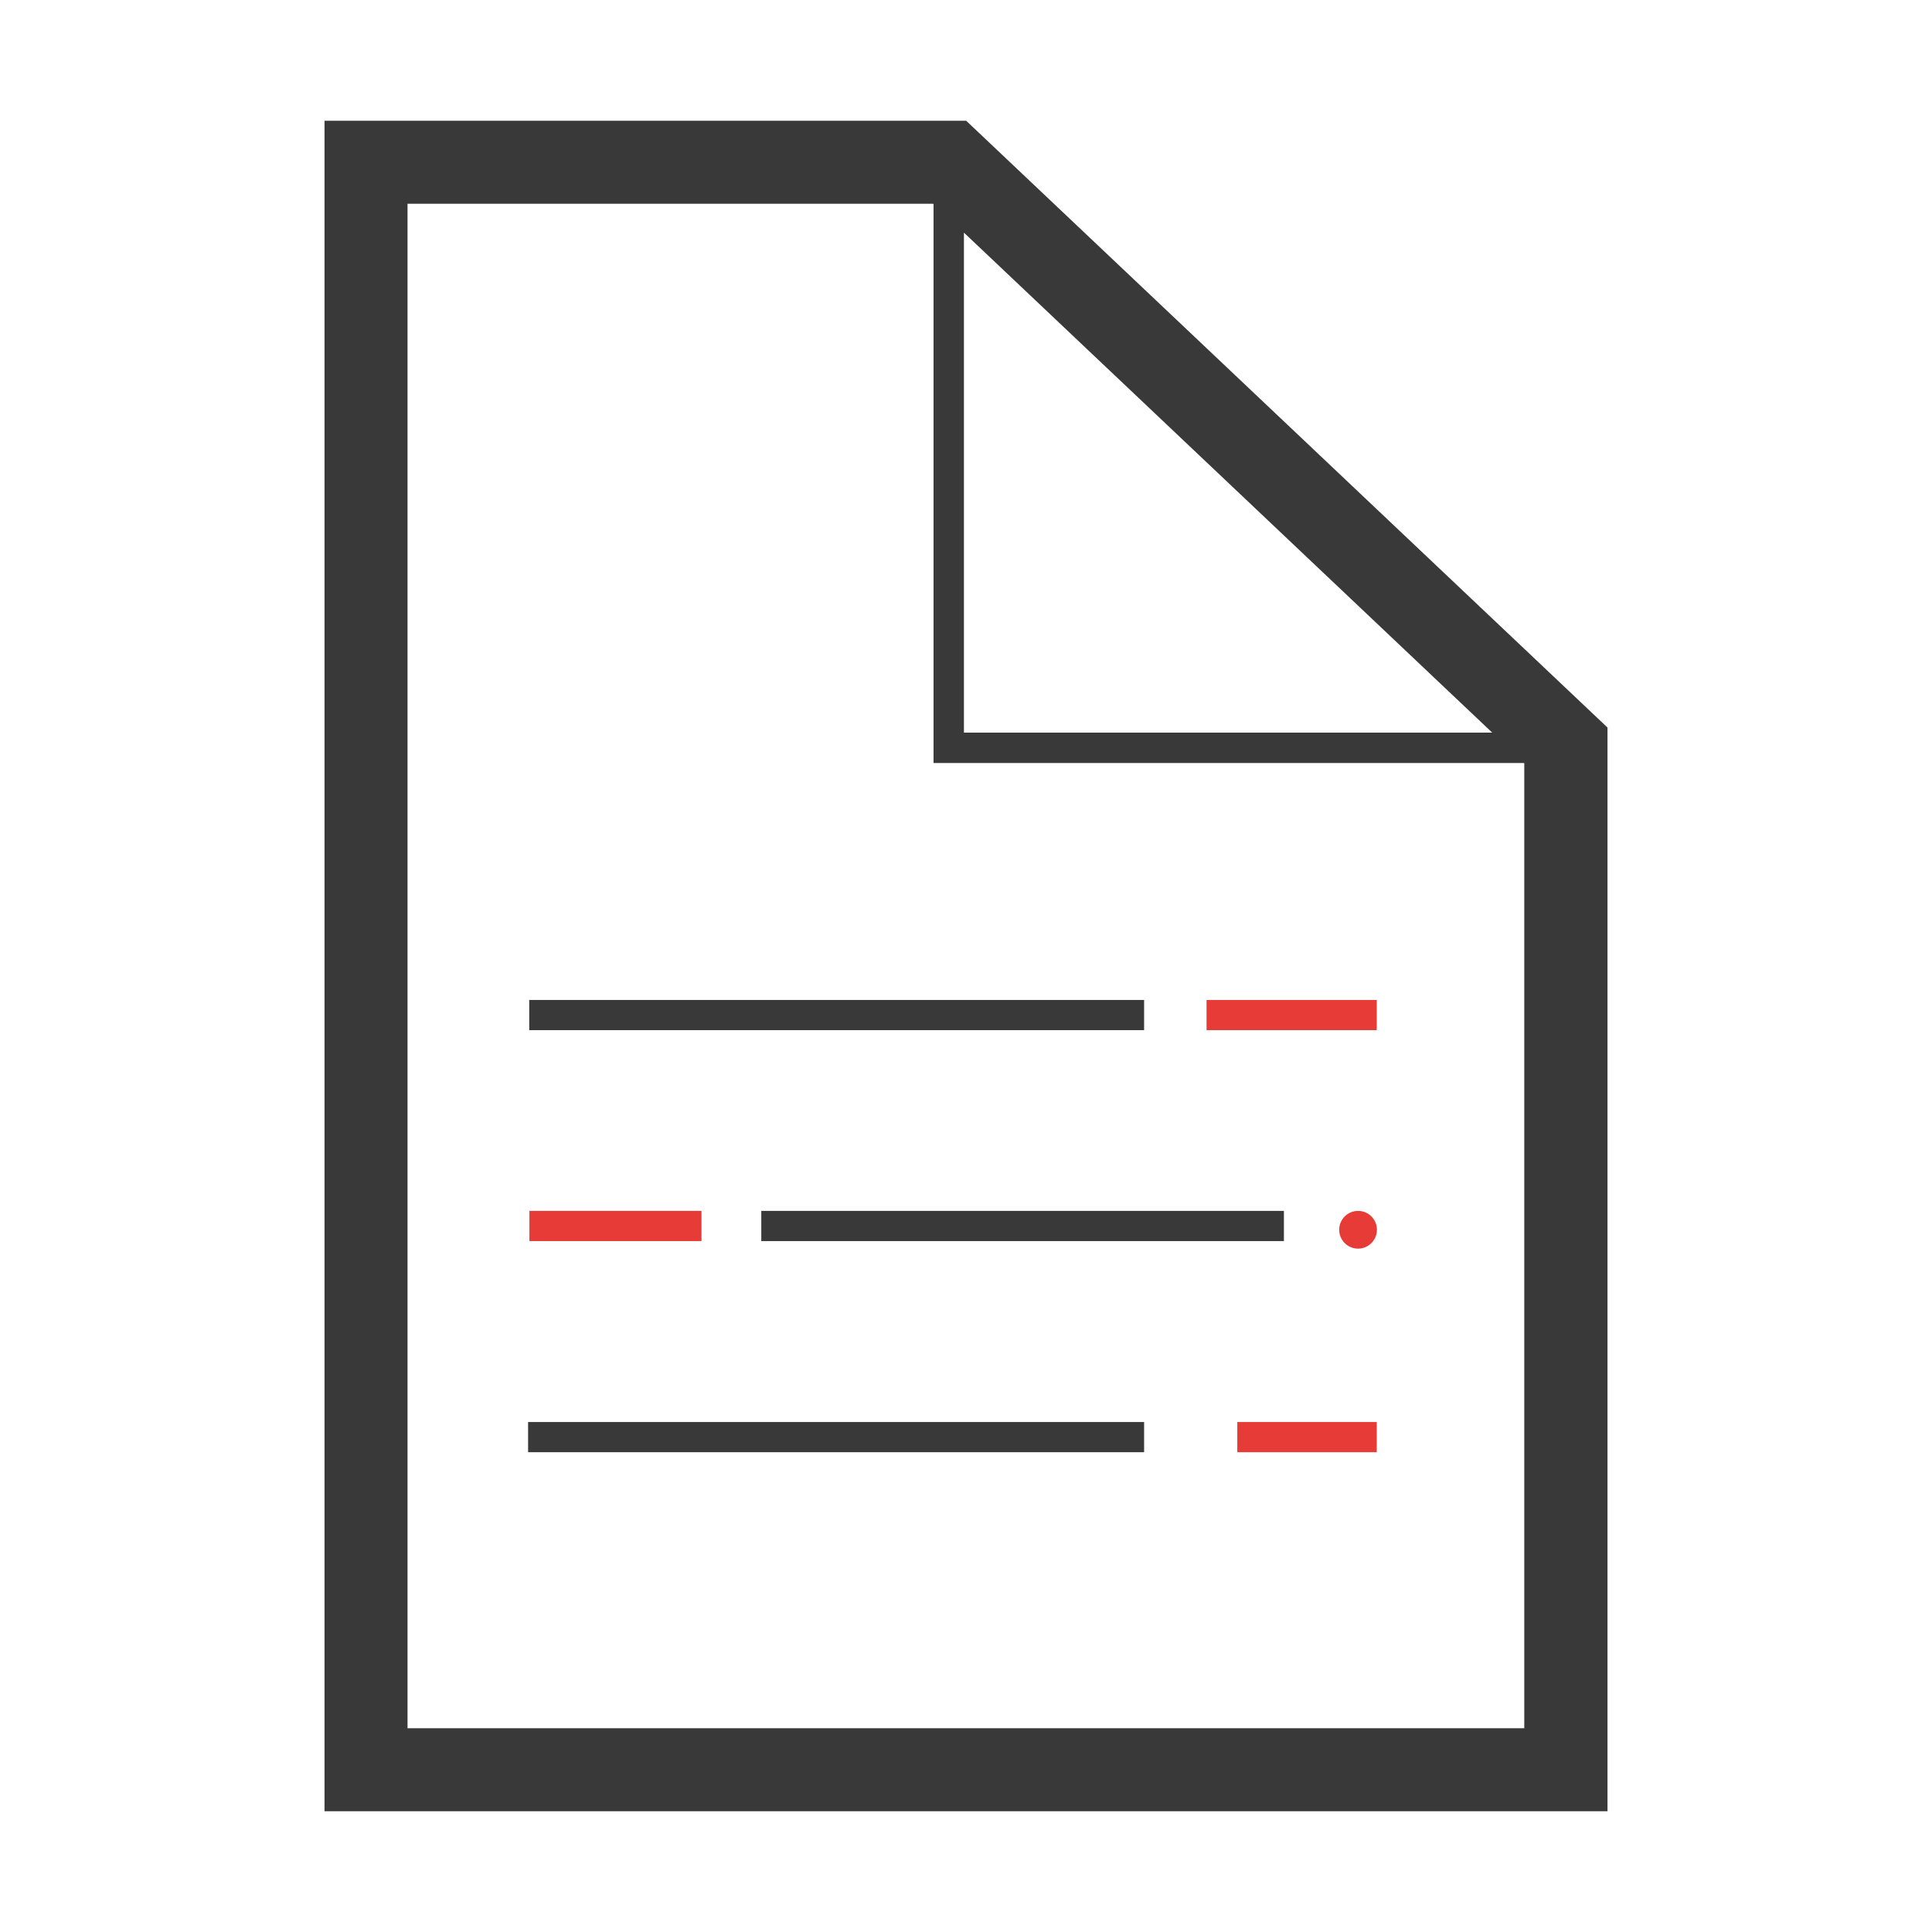
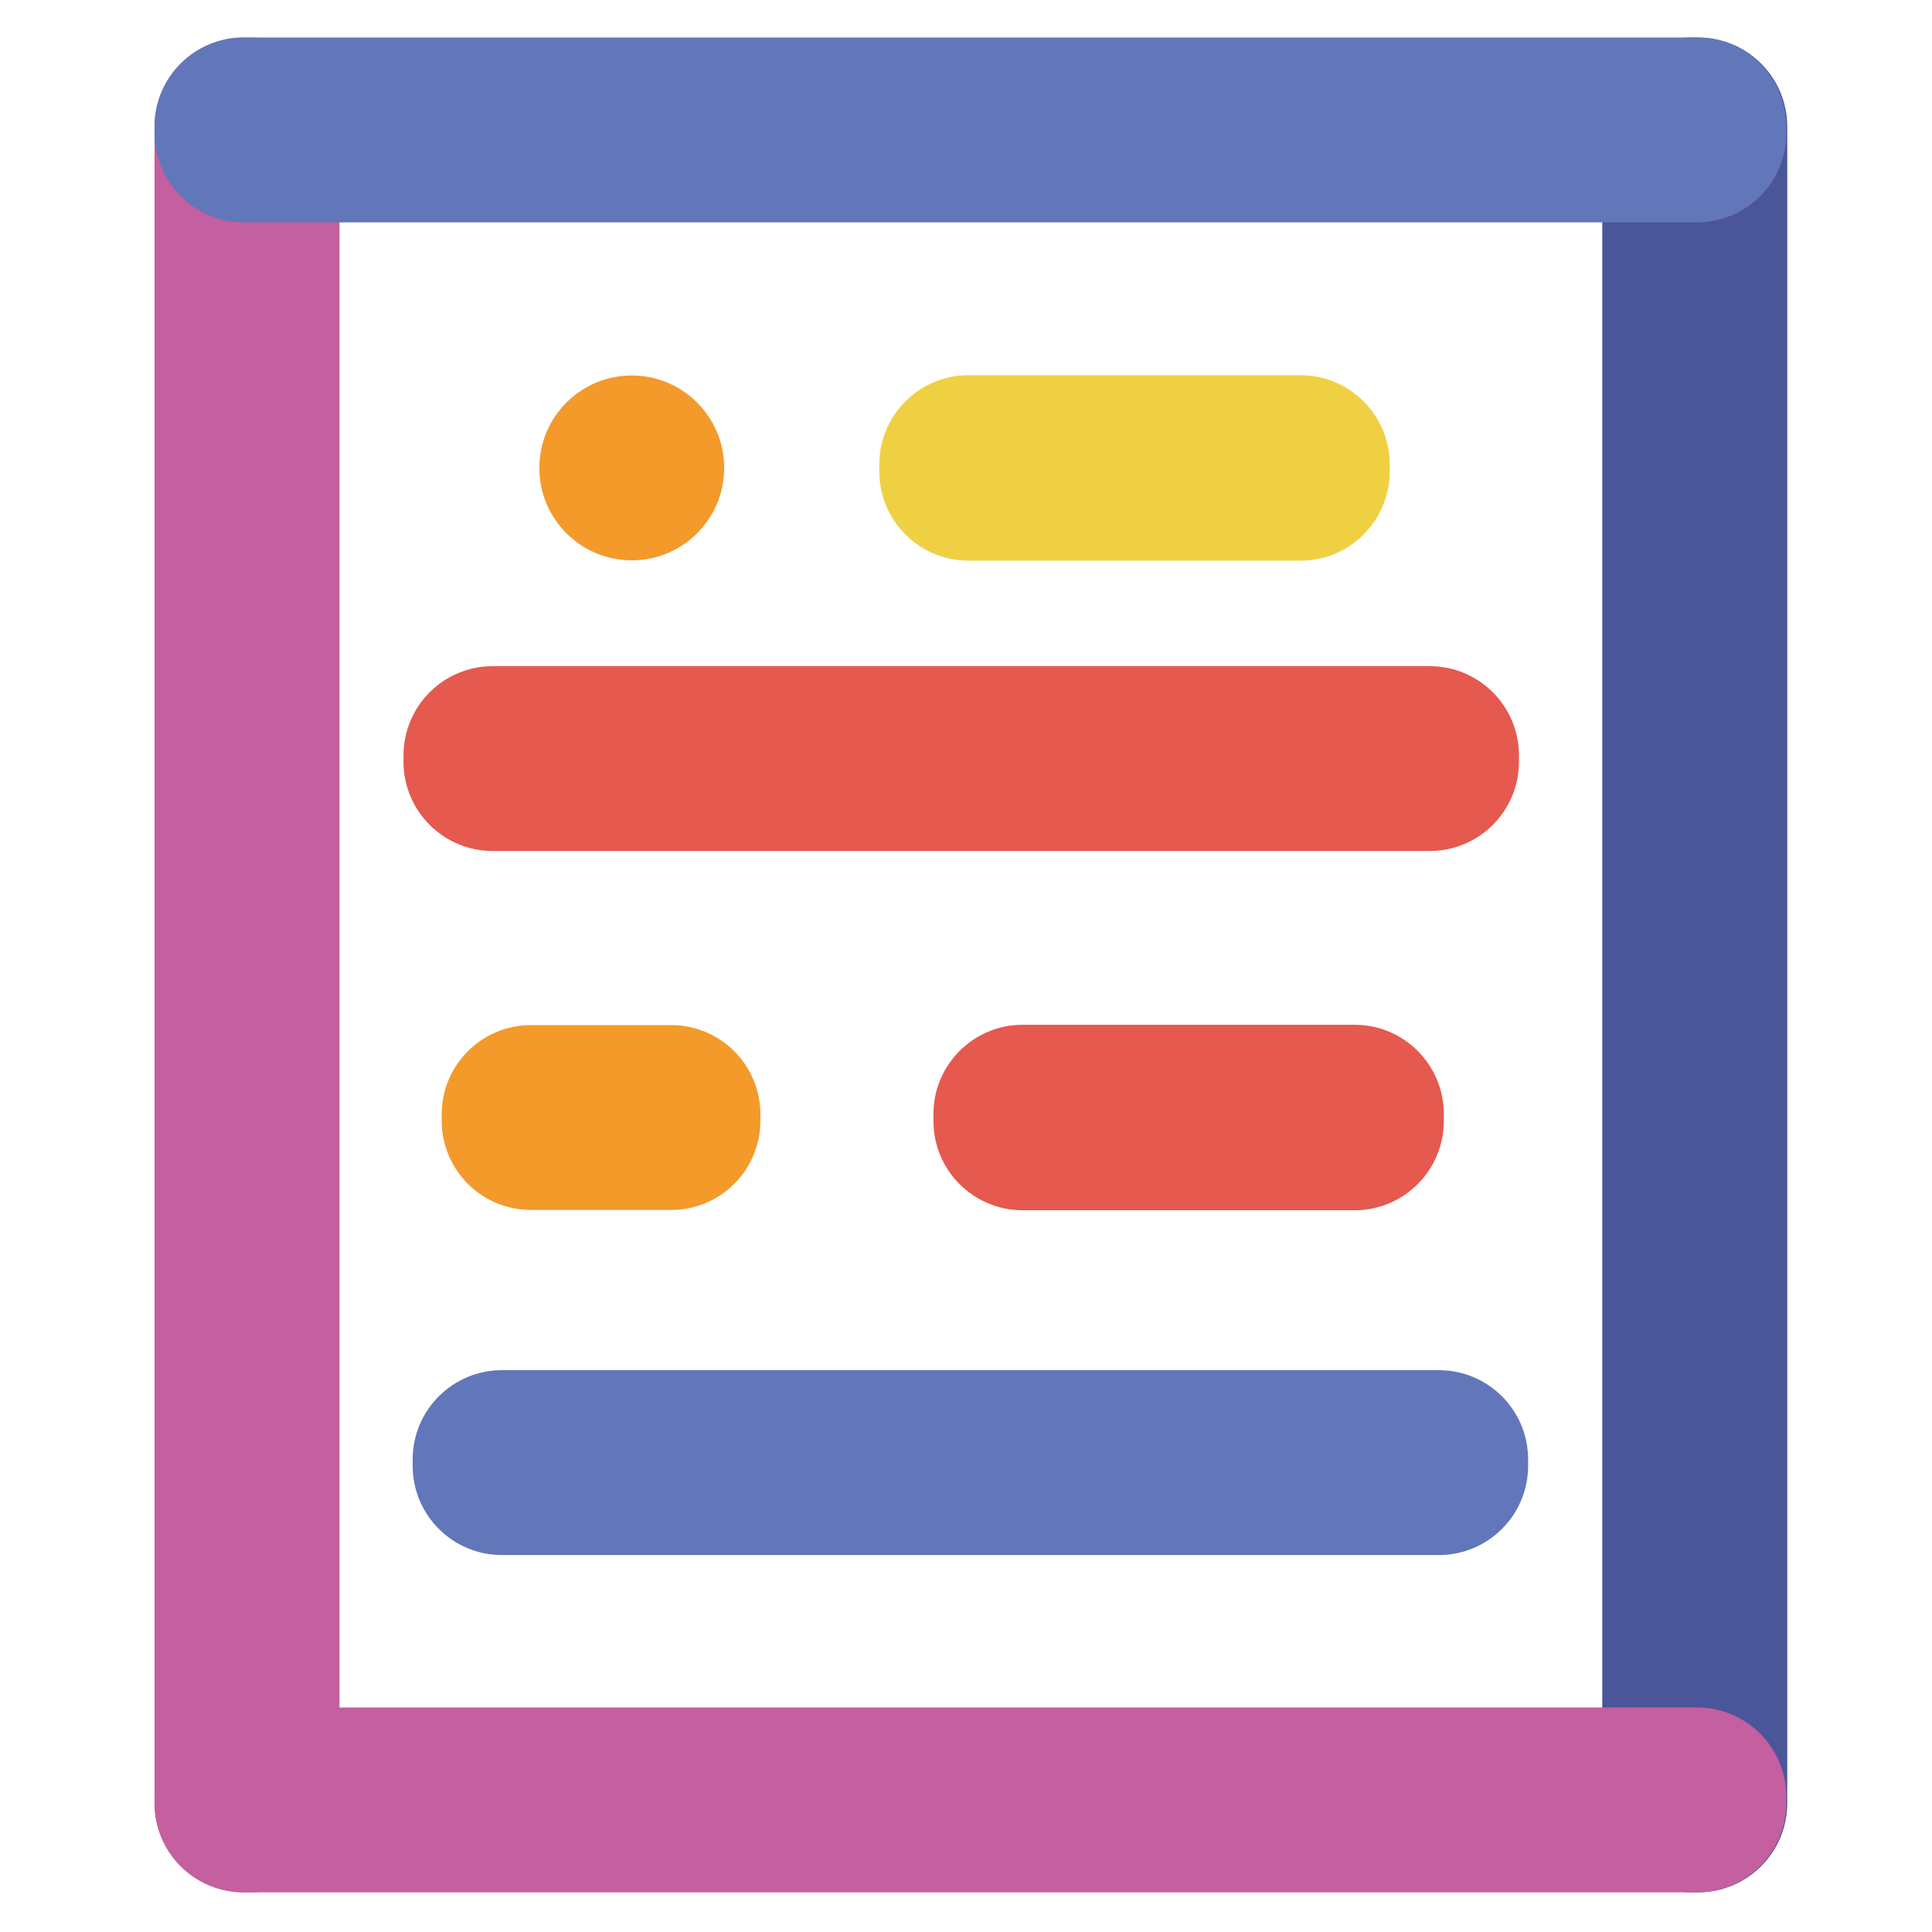
<svg xmlns="http://www.w3.org/2000/svg" width="800px" height="800px" viewBox="0 0 1024 1024" class="icon" version="1.1">
-   <path d="M719.8 651.8m-10 0a10 10 0 1 0 20 0 10 10 0 1 0-20 0Z" fill="#E73B37" />
-   <path d="M512.1 64H172v896h680V385.6L512.1 64z m278.8 324.3h-280v-265l280 265zM808 916H216V108h278.6l0.2 0.2v296.2h312.9l0.2 0.2V916z" fill="#39393A" />
-   <path d="M280.5 530h325.9v16H280.5z" fill="#39393A" />
-   <path d="M639.5 530h90.2v16h-90.2z" fill="#E73B37" />
-   <path d="M403.5 641.8h277v16h-277z" fill="#39393A" />
-   <path d="M280.6 641.8h91.2v16h-91.2z" fill="#E73B37" />
-   <path d="M279.9 753.7h326.5v16H279.9z" fill="#39393A" />
-   <path d="M655.8 753.7h73.9v16h-73.9z" fill="#E73B37" />
+   <path d="M899.984 19.873h-3.452c-26.123 0-47.296 21.172-47.296 47.296v888.508c0 26.127 21.173 47.298 47.296 47.298h3.452c26.119 0 47.297-21.171 47.297-47.298V67.169c0-26.124-21.177-47.296-47.297-47.296z" fill="#4A5699" />
+   <path d="M132.643 19.873h-3.449c-26.12 0-47.296 21.172-47.296 47.296v888.508c0 26.127 21.177 47.298 47.296 47.298h3.449c26.123 0 47.299-21.171 47.299-47.298V67.169c0-26.124-21.176-47.296-47.299-47.296z" fill="#C45FA0" />
+   <path d="M899.463 19.873H129.194c-26.12 0-47.296 21.172-47.296 47.296v3.377c0 26.12 21.177 47.299 47.296 47.299h770.269c26.123 0 47.296-21.179 47.296-47.299v-3.377c0-26.124-21.173-47.296-47.296-47.296z" fill="#6277BA" />
+   <path d="M899.463 905.006H129.194c-26.12 0-47.296 21.17-47.296 47.29v3.381c0 26.127 21.177 47.298 47.296 47.298h770.269c26.123 0 47.296-21.171 47.296-47.298v-3.381c0-26.12-21.173-47.29-47.296-47.29z" fill="#C45FA0" />
+   <path d="M717.962 543.153H542.047c-26.121 0-47.298 21.175-47.298 47.297v3.724c0 26.123 21.177 47.293 47.298 47.293h175.915c26.121 0 47.297-21.17 47.297-47.293v-3.724c0-26.122-21.176-47.297-47.297-47.297z" fill="#E5594F" />
+   <path d="M689.268 198.849H513.355c-26.122 0-47.298 21.175-47.298 47.297v3.722c0 26.12 21.176 47.297 47.298 47.297h175.912c26.122 0 47.298-21.177 47.298-47.297v-3.722c0-26.122-21.175-47.297-47.297-47.297z" fill="#F0D043" />
+   <path d="M757.789 353.081H261.17c-26.121 0-47.297 21.172-47.297 47.296v3.377c0 26.121 21.177 47.299 47.297 47.299h496.619c26.121 0 47.296-21.178 47.296-47.299v-3.377c0-26.125-21.175-47.296-47.296-47.296z" fill="#E5594F" />
+   <path d="M762.638 726.225h-496.62c-26.12 0-47.294 21.18-47.294 47.301v3.377c0 26.12 21.174 47.3 47.294 47.3h496.62c26.122 0 47.296-21.18 47.296-47.3v-3.377c0-26.122-21.174-47.301-47.296-47.301z" fill="#6277BA" />
+   <path d="M355.734 543.328H281.41c-26.122 0-47.297 21.17-47.297 47.293v3.378c0 26.118 21.175 47.297 47.297 47.297h74.324c26.123 0 47.296-21.179 47.296-47.297v-3.378c0-26.123-21.174-47.293-47.296-47.293z" fill="#F39A2B" />
+   <path d="M334.85 248.006m-48.986 0a48.986 48.986 0 1 0 97.972 0 48.986 48.986 0 1 0-97.972 0Z" fill="#F39A2B" />
</svg>
